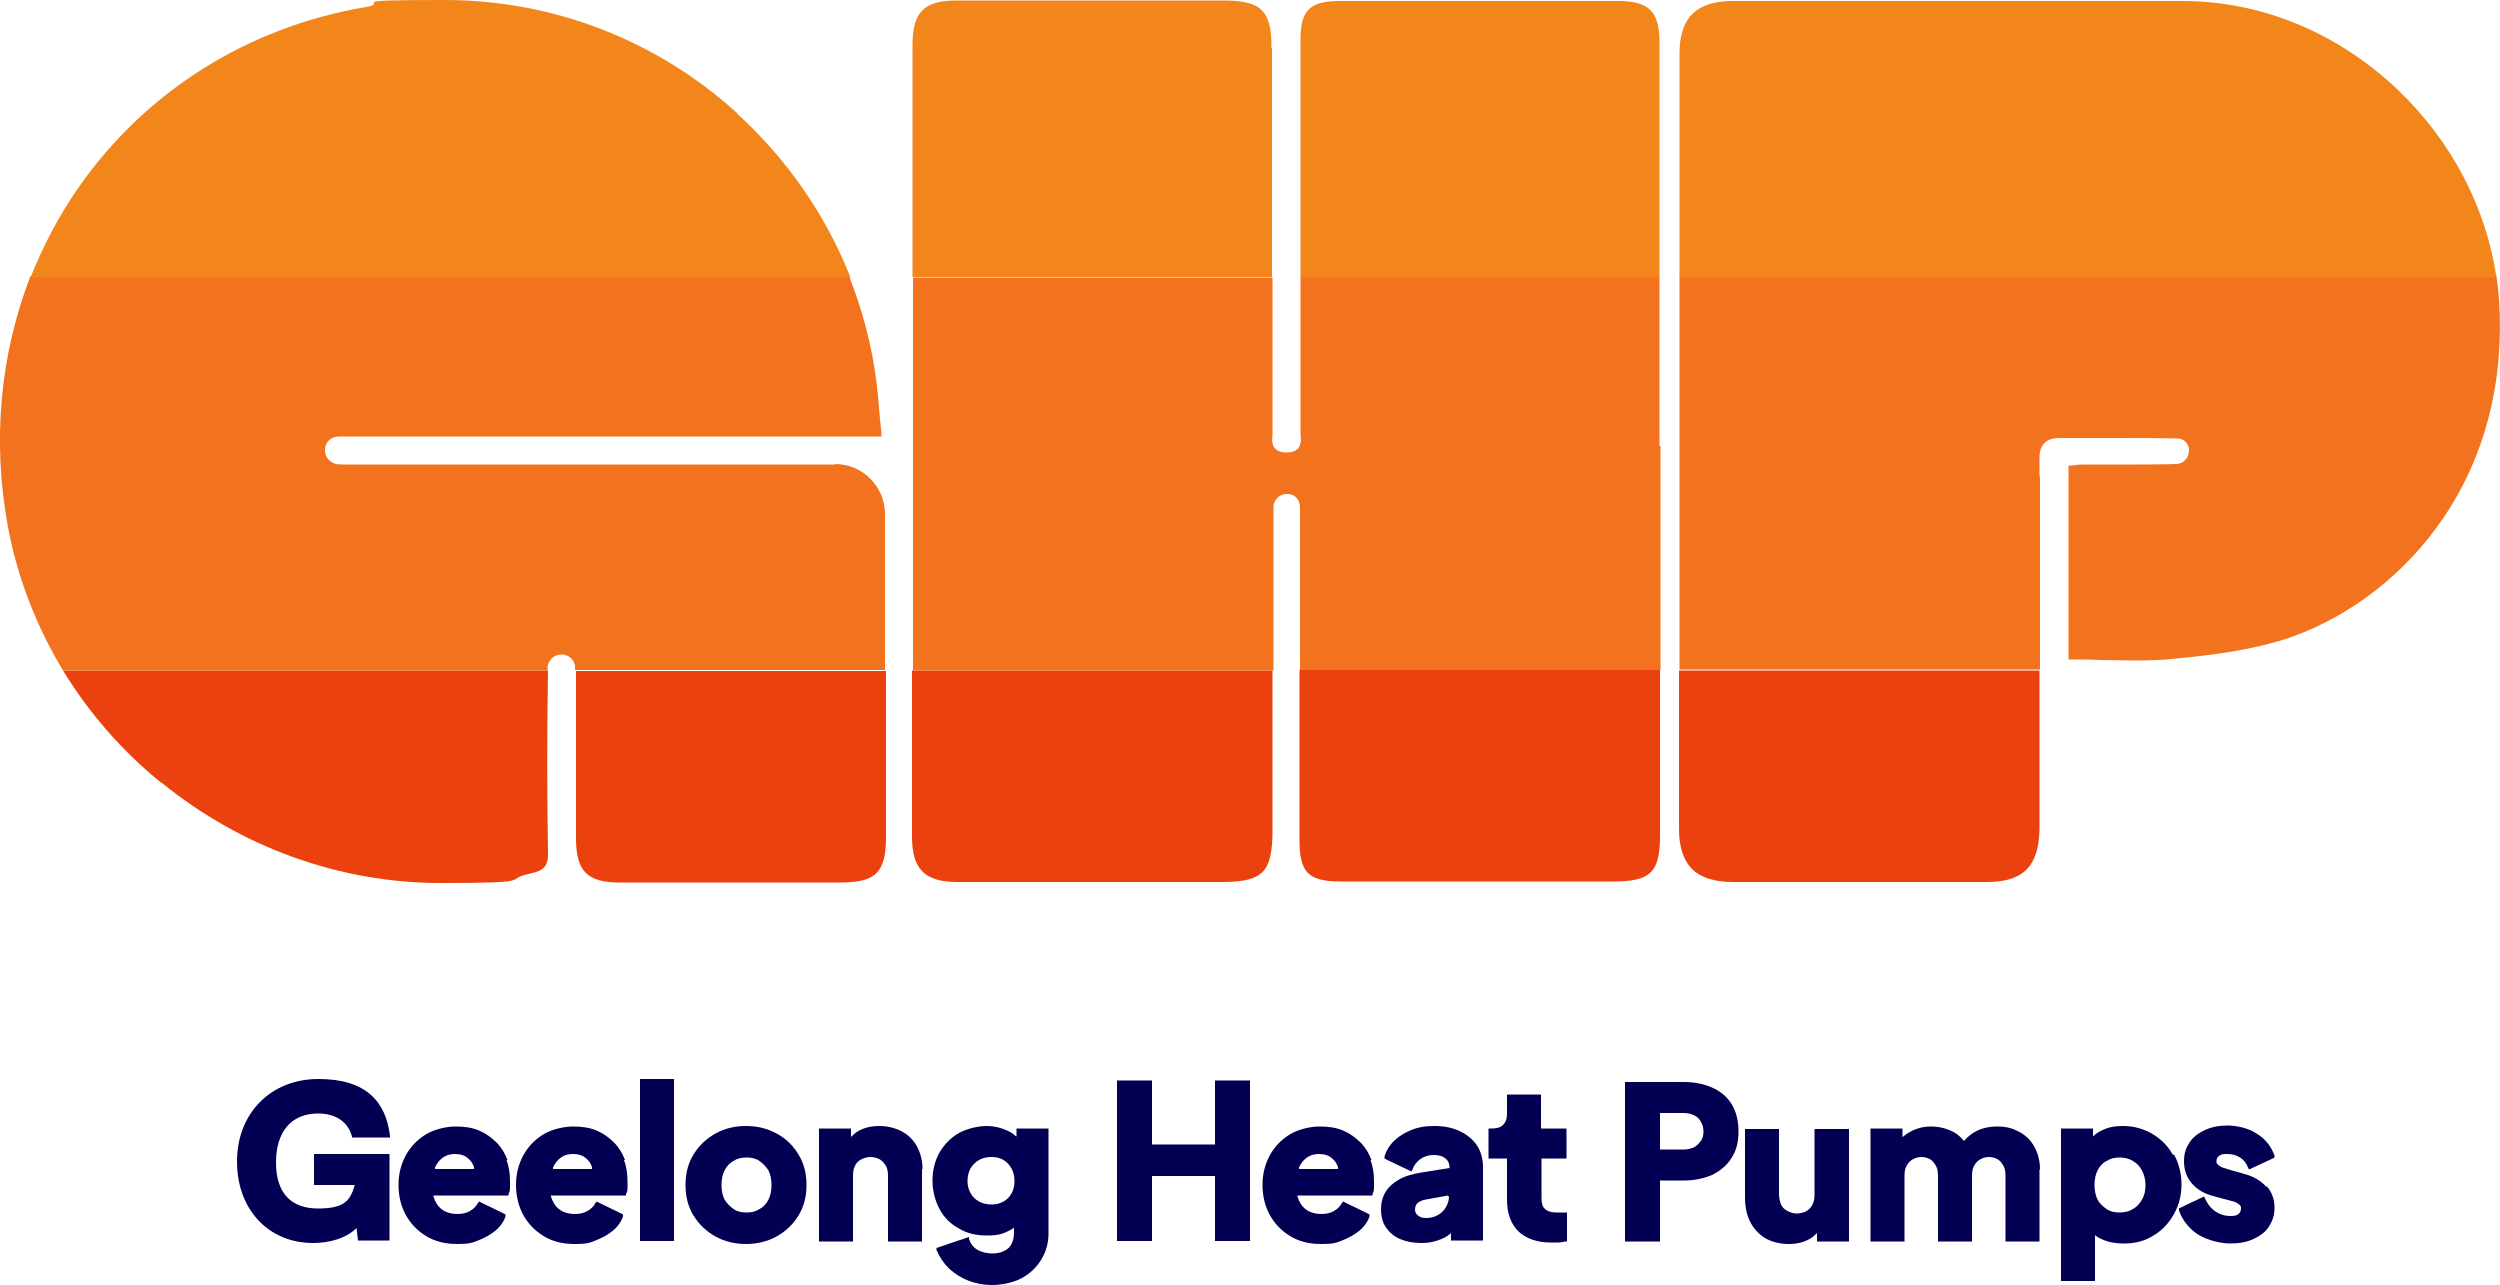
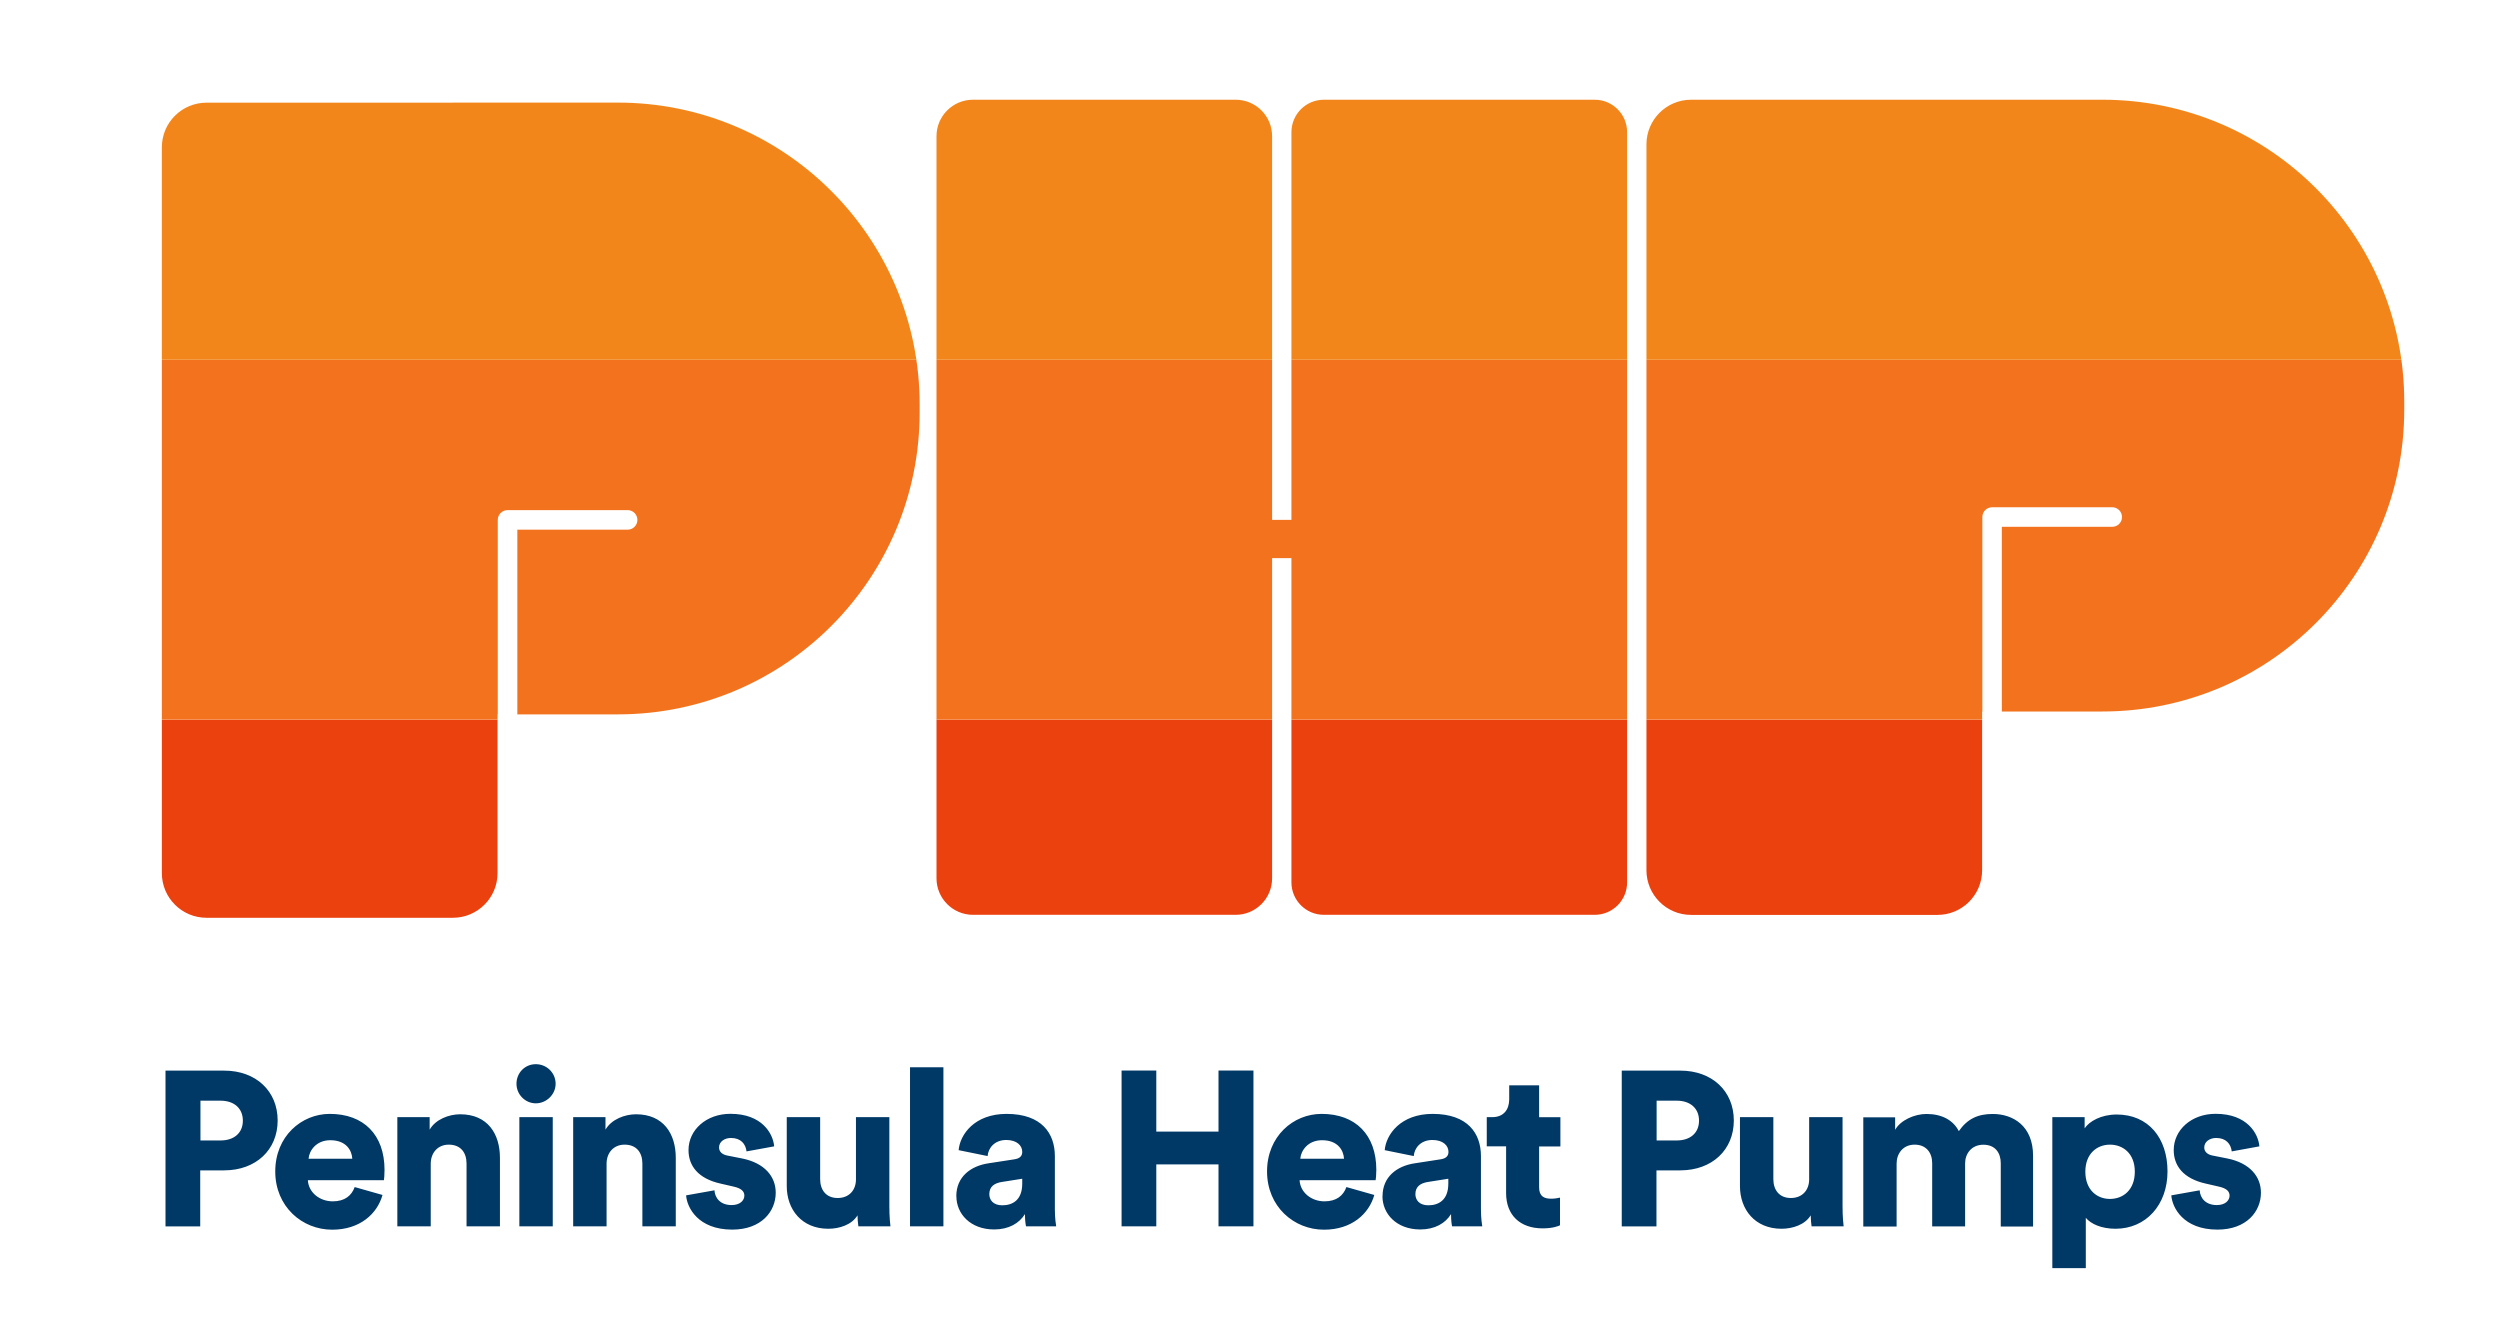
- <svg xmlns="http://www.w3.org/2000/svg" id="Layer_1" data-name="Layer 1" version="1.1" viewBox="0 0 500 257">
+ <svg xmlns="http://www.w3.org/2000/svg" id="Layer_1" data-name="Layer 1" viewBox="0 0 321.89 171.09">
  <defs>
    <style>
      .cls-1 {
-         fill: #f3861a;
-       }
- 
-       .cls-1, .cls-2, .cls-3, .cls-4 {
-         stroke-width: 0px;
+         fill: #003866;
      }

      .cls-2 {
-         fill: #f3721d;
+         fill: none;
      }

      .cls-3 {
-         fill: #030054;
+         clip-path: url(#clippath-1);
      }

      .cls-4 {
        fill: #eb410f;
      }
+ 
+       .cls-5 {
+         fill: #f3721d;
+       }
+ 
+       .cls-6 {
+         fill: #f3861a;
+       }
+ 
+       .cls-7 {
+         clip-path: url(#clippath);
+       }
    </style>
+     <clipPath id="clippath">
+       <rect class="cls-2" x="7.66" y="1.01" width="311.81" height="170.08" />
+     </clipPath>
+     <clipPath id="clippath-1">
+       <path class="cls-2" d="M58.31,13.22h-31.72c-3.17,0-5.75,2.57-5.75,5.74v93.46c0,3.17,2.57,5.75,5.75,5.75h31.72c3.17,0,5.75-2.57,5.75-5.75v-20.44h.03v-25.04c0-.69.56-1.26,1.26-1.26h15.46c.69,0,1.26.56,1.26,1.26s-.56,1.26-1.26,1.26h-14.2v23.78h12.94c21.47,0,38.86-17.4,38.86-38.87v-1.04c0-21.47-17.4-38.86-38.86-38.86h-21.23ZM170.46,12.84c-2.31,0-4.18,1.87-4.18,4.18v49.92h-2.49V17.54c0-2.6-2.1-4.7-4.7-4.7h-33.81c-2.6,0-4.7,2.11-4.7,4.7v95.55c0,2.59,2.11,4.7,4.7,4.7h33.81c2.6,0,4.7-2.11,4.7-4.7v-41.23h2.49v41.75c0,2.31,1.87,4.18,4.18,4.18h34.86c2.31,0,4.18-1.87,4.18-4.18V17.02c0-2.31-1.87-4.18-4.18-4.18h-34.86ZM249.46,12.84h-31.72c-3.17,0-5.75,2.57-5.75,5.75v93.46c0,3.17,2.57,5.75,5.75,5.75h31.72c3.17,0,5.75-2.57,5.75-5.75v-20.44h.03v-25.04c0-.69.56-1.26,1.26-1.26h15.46c.69,0,1.26.56,1.26,1.26s-.56,1.26-1.26,1.26h-14.21v23.78h12.94c21.47,0,38.87-17.4,38.87-38.86v-1.04c0-21.47-17.4-38.87-38.87-38.87h-21.23Z" />
+     </clipPath>
  </defs>
-   <g id="logo">
-     <g id="logomark">
-       <g id="bottom">
-         <path class="cls-4" d="M259.9,168.1c0,3.3.5,5.3,1.7,6.5,1.2,1.2,3.2,1.7,6.5,1.7,8.5,0,17,0,25.5,0h29c7.5,0,9.4-1.8,9.4-9.2,0-11,0-22,0-33.1h-72.1c0,13.8,0,28,0,34Z" />
-         <path class="cls-4" d="M182.4,167.3c0,6.5,2.5,9.1,9.1,9.1,8.1,0,16.1,0,24.2,0h28.7c4.3,0,6.7-.6,8.1-2,1.4-1.4,2-3.9,2-8.3,0-5.5,0-18.9,0-32h-72.1c0,10.9,0,21.9,0,33.2Z" />
-         <path class="cls-4" d="M115.2,156.5c0,3.7,0,7.4,0,11.1,0,6.6,2.2,8.9,8.7,8.9h44.3c3.6,0,5.8-.6,7.1-1.9,1.3-1.3,1.9-3.5,1.9-7,0-6.8,0-20.4,0-33.4h-62c0,7.5,0,15,0,22.4Z" />
-         <path class="cls-4" d="M32.4,156.6c15.9,12.9,35.6,20,55.7,20s12.1-.7,18-1.9c2.8-.6,3.6-1.6,3.5-4.3-.2-11.5-.2-23.8,0-36.3H12.6c5.2,8.5,11.8,16.1,19.7,22.5Z" />
-         <path class="cls-4" d="M335.8,165.8c0,3.6.9,6.3,2.6,8,1.7,1.7,4.5,2.6,8.1,2.6h50.9c7.3,0,10.4-3.2,10.5-10.7,0-10.5,0-21.1,0-31.6h-72.1c0,10.6,0,21.1,0,31.7Z" />
-       </g>
-       <g id="middle">
-         <path class="cls-2" d="M332,89.2h-.1v-22.2c0-3.8,0-7.7,0-11.6h-71.8c0,16.6,0,31,0,31.2.1,1.1.2,2.3-.5,3.1-.5.5-1.2.8-2.2.8s-.1,0-.2,0c-1,0-1.7-.3-2.2-.8-.7-.8-.6-1.9-.5-2.8,0-.2,0-14.7,0-31.4h-71.9c0,25.3,0,51.4,0,78.6h72.1c0-16.3,0-32.2,0-32.8,0-.9.8-2.5,2.7-2.5s2.6,1.5,2.6,2.6c0,.5,0,16.2,0,32.6h72.1c0-7.9,0-15.9,0-23.8v-21.1Z" />
-         <path class="cls-2" d="M167.1,92.9h-96.5c-.3,0-.7,0-1,0-.4,0-.7,0-1.1,0-.6,0-1.1,0-1.6-.2-.2,0-.4-.2-.6-.3-.9-.5-1.4-1.6-1.3-2.7.1-1,.8-1.9,1.7-2.2.5-.2,1-.2,1.6-.2s.7,0,1.1,0c.4,0,.7,0,1,0h79.2s26.7,0,26.7,0c0-1.2-.2-2.3-.3-3.4-.2-2.6-.4-5-.7-7.4-.9-7.3-2.8-14.5-5.5-21.3H6.1C0,71-1.6,88.2,1.6,105.4c1.9,10.2,5.7,19.9,11,28.7h96.9c0,0,0-.2,0-.3,0-.3,0-.6.1-.9.4-1.2,1.4-2,2.7-2s2.5.9,2.7,2.3c0,.1,0,.3,0,.4,0,.1,0,.3,0,.4h62c0-14,0-27.4,0-31.2,0-5.5-4.5-10-10-10Z" />
-         <path class="cls-2" d="M407.9,95.4c0-1.3,0-2.6,0-3.9,0-2.6,1.4-3.9,3.9-3.9h2.4c1.6,0,3.1,0,4.7,0h4.7c3.5,0,7.7,0,11.9.1.2,0,.5,0,.7.1.9.3,1.6,1.2,1.6,2.2,0,1.1-.5,2-1.4,2.5-.4.2-.8.3-1.2.3-3.1.1-6.2.1-8.7.1s-2.3,0-3.4,0c-1.1,0-2.3,0-3.4,0s-1.6,0-2.4,0c-.9,0-1.8,0-2.8.2-.3,0-.6,0-.8,0v38.8c2.2,0,4.4,0,6.5.1,2.3,0,4.5.1,6.7.1,3.2,0,5.9-.1,8.4-.4,7.2-.7,15.5-1.7,23-4.3,12-4.3,22.8-12.7,30.3-23.7,8.5-12.5,12.3-27.6,11.2-43.8-.1-1.5-.3-3-.5-4.6h-163.4c0,26.1,0,52.4,0,78.6h72.1c0-4.2,0-8.4,0-12.6v-26.1Z" />
-       </g>
-       <g id="top">
-         <path class="cls-1" d="M254.3,9.6c0-7.5-2-9.5-9.7-9.5h-6.1c-7.4,0-14.8,0-22.2,0s-16.7,0-25,0c-6.5,0-8.8,2.3-8.8,8.9,0,15.2,0,30.7,0,46.4h71.9c0-17.2,0-36.9,0-45.8Z" />
-         <path class="cls-1" d="M331.9,8.5c0-6.2-2.1-8.3-8.3-8.3-9.4,0-18.8,0-28.2,0s-18.3,0-27.4,0c-6,0-7.9,1.8-7.9,7.7,0,4.8,0,27.7,0,47.6h71.8c0-15.5,0-31.3,0-47Z" />
-         <path class="cls-1" d="M147.4,22.6C131.3,8,110.6,0,88.9,0s-10.5.5-15.7,1.4C49.5,5.4,29.1,18.3,15.7,37.5c-3.9,5.6-7.1,11.7-9.6,18h164c-4.9-12.4-12.6-23.6-22.7-32.8Z" />
-         <path class="cls-1" d="M479.5,17.9C467.5,6.5,452.2.2,436.5.2c-12.2,0-24.3,0-36.5,0s-23.1,0-34.7,0h-18.7c-7.3,0-10.7,3.3-10.7,10.5,0,14.9,0,29.8,0,44.8h163.4c-2.1-14.1-9-27.3-19.8-37.6Z" />
-       </g>
-     </g>
-     <g id="text">
-       <g id="geelong">
-         <path class="cls-3" d="M62.6,230.8h15.3v17.3h-6.3l-.3-2.5-.2.2c-1.9,1.8-5.1,2.8-8.5,2.8-8.9,0-15.2-6.7-15.2-16.3s6.7-16.5,16.3-16.5,13.5,4.6,14.3,11.4v.3s-7.6,0-7.6,0v-.2c-.8-2.9-3.2-4.6-6.8-4.6-5.3,0-8.4,3.6-8.4,9.8s3.1,9.2,8.4,9.2,6.4-1.6,7.3-4.5v-.2c0,0-8.1,0-8.1,0v-6.2Z" />
-         <path class="cls-3" d="M101.5,232c-.5-1.3-1.2-2.5-2.2-3.5-1-1-2.1-1.8-3.5-2.4-1.4-.6-3-.8-4.7-.8s-4.1.5-5.8,1.5c-1.7,1-3.1,2.4-4.1,4.2-1,1.8-1.5,3.8-1.5,6s.5,4.2,1.4,5.9c1,1.8,2.3,3.2,4.1,4.3,1.8,1.1,3.9,1.6,6.2,1.6s3-.2,4.2-.7c1.3-.5,2.4-1.1,3.4-1.9,1-.8,1.7-1.8,2.1-2.9v-.4c.1,0-5.3-2.6-5.3-2.6l-.2.3c-.4.7-.9,1.2-1.6,1.6s-1.5.6-2.5.6-2-.2-2.8-.7c-.8-.5-1.3-1.1-1.7-2-.1-.2-.2-.5-.3-.8v-.2s15,0,15,0v-.3c.2-.3.3-.7.3-1.2,0-.4,0-.9,0-1.3,0-1.6-.2-3-.7-4.3ZM87,233.8v-.3c.4-.9,1-1.6,1.6-2,.7-.5,1.5-.7,2.4-.7s1.8.2,2.4.7c.7.5,1.1,1.1,1.4,1.9,0,0,0,.1,0,.2v.2c0,0-7.9,0-7.9,0Z" />
-         <path class="cls-3" d="M125,232c-.5-1.3-1.2-2.5-2.2-3.5-1-1-2.1-1.8-3.5-2.4-1.4-.6-3-.8-4.7-.8s-4.1.5-5.8,1.5c-1.7,1-3.1,2.4-4.1,4.2-1,1.8-1.5,3.8-1.5,6s.5,4.2,1.4,5.9c1,1.8,2.3,3.2,4.1,4.3,1.8,1.1,3.8,1.6,6.2,1.6s3-.2,4.2-.7c1.3-.5,2.4-1.1,3.4-1.9,1-.8,1.7-1.8,2.1-2.9v-.4c.1,0-5.3-2.6-5.3-2.6l-.2.3c-.4.7-.9,1.2-1.6,1.6-.7.4-1.5.6-2.5.6s-2-.2-2.8-.7c-.8-.5-1.3-1.1-1.7-2-.1-.2-.2-.5-.3-.8v-.2s15,0,15,0v-.3c.2-.3.3-.7.3-1.2,0-.4,0-.9,0-1.3,0-1.6-.2-3-.7-4.3ZM110.6,233.8v-.3c.4-.9,1-1.6,1.6-2,.7-.5,1.5-.7,2.4-.7s1.8.2,2.4.7c.7.5,1.1,1.1,1.4,1.9,0,0,0,.1,0,.2v.2c0,0-7.9,0-7.9,0Z" />
-         <rect class="cls-3" x="128" y="215.8" width="6.8" height="32.4" />
-         <path class="cls-3" d="M159.7,230.9c-1.1-1.8-2.5-3.2-4.4-4.2-1.8-1-3.8-1.5-6.1-1.5s-4.3.5-6.1,1.5c-1.8,1-3.3,2.4-4.4,4.2-1.1,1.8-1.6,3.8-1.6,6.1s.5,4.3,1.6,6.1c1.1,1.8,2.6,3.2,4.4,4.2,1.8,1,3.9,1.5,6.1,1.5s4.3-.5,6.1-1.5c1.8-1,3.3-2.4,4.4-4.2,1.1-1.8,1.6-3.8,1.6-6.1s-.5-4.3-1.6-6.1ZM153.7,239.9c-.4.8-1,1.5-1.8,1.9-.7.5-1.6.7-2.6.7s-1.9-.2-2.6-.7c-.7-.5-1.3-1.1-1.8-1.9-.4-.8-.6-1.8-.6-2.9s.2-2.1.6-2.9,1-1.5,1.8-1.9c.7-.5,1.6-.7,2.6-.7s1.9.2,2.6.7c.7.5,1.3,1.1,1.8,1.9.4.8.6,1.8.6,2.9s-.2,2.1-.6,2.9Z" />
-         <path class="cls-3" d="M184.4,233.9v14.4h-6.8v-13.1c0-.8-.1-1.4-.4-2-.3-.5-.7-1-1.2-1.3-.5-.3-1.2-.5-1.9-.5s-1.3.2-1.9.5c-.5.3-1,.7-1.2,1.3-.3.5-.4,1.2-.4,2v13.1h-6.8v-22.6h6.4v1.7l.3-.3c.4-.4.8-.7,1.2-.9,1.2-.7,2.6-1,4.2-1s3.2.4,4.5,1.1c1.3.7,2.3,1.7,3,3,.7,1.3,1.1,2.8,1.1,4.5Z" />
-         <path class="cls-3" d="M203.3,225.7v1.6l-.3-.2c-.4-.4-.9-.7-1.4-.9-1.2-.6-2.7-1-4.3-1s-3.9.5-5.5,1.4c-1.6.9-2.9,2.2-3.9,3.9-.9,1.6-1.4,3.5-1.4,5.6s.5,4,1.4,5.7c.9,1.7,2.2,3,3.9,3.9,1.6,1,3.5,1.4,5.6,1.4s3.1-.3,4.3-.9c.3-.2.6-.3.9-.5l.2-.2v1.1c0,.8-.2,1.6-.5,2.2-.3.6-.8,1.1-1.5,1.4-.6.3-1.4.5-2.4.5s-2.2-.3-3-.8c-.8-.5-1.3-1.2-1.6-2.1v-.4c-.1,0-6.5,2.2-6.5,2.2v.4c.6,1.4,1.4,2.6,2.5,3.7,1.1,1,2.3,1.8,3.8,2.4,1.5.6,3.1.9,4.8.9s4.1-.4,5.8-1.3c1.7-.9,3-2.1,4-3.7,1-1.6,1.5-3.4,1.5-5.3v-21h-6.4ZM202.3,238.7c-.4.7-.9,1.2-1.6,1.6-.7.4-1.5.6-2.4.6s-1.8-.2-2.5-.6c-.7-.4-1.3-.9-1.7-1.7-.4-.7-.6-1.5-.6-2.4s.2-1.8.6-2.5c.4-.7,1-1.3,1.7-1.7.7-.4,1.5-.6,2.5-.6s1.7.2,2.4.6c.7.4,1.2,1,1.6,1.7.4.7.6,1.6.6,2.5s-.2,1.8-.6,2.5Z" />
-       </g>
-       <g id="heat">
-         <polygon class="cls-3" points="250 216.1 250 248.2 243 248.2 243 235.2 230.4 235.2 230.4 248.2 223.4 248.2 223.4 216.1 230.4 216.1 230.4 228.9 243 228.9 243 216.1 250 216.1" />
-         <path class="cls-3" d="M274.3,232c-.5-1.3-1.2-2.5-2.2-3.5-1-1-2.1-1.8-3.5-2.4-1.4-.6-3-.8-4.7-.8s-4.1.5-5.8,1.5c-1.7,1-3.1,2.4-4.1,4.2-1,1.8-1.5,3.8-1.5,6s.5,4.2,1.4,5.9c1,1.8,2.3,3.2,4.1,4.3,1.8,1.1,3.8,1.6,6.2,1.6s3-.2,4.2-.7c1.3-.5,2.4-1.1,3.4-1.9,1-.8,1.7-1.8,2.1-2.9v-.4c.1,0-5.3-2.6-5.3-2.6l-.2.3c-.4.7-.9,1.2-1.6,1.6-.7.4-1.5.6-2.5.6s-2-.2-2.8-.7c-.8-.5-1.3-1.1-1.7-2-.1-.2-.2-.5-.3-.8v-.2s15,0,15,0v-.3c.2-.3.3-.7.3-1.2,0-.4,0-.9,0-1.3,0-1.6-.2-3-.7-4.3ZM259.8,233.8v-.3c.4-.9,1-1.6,1.6-2,.7-.5,1.5-.7,2.4-.7s1.8.2,2.4.7c.7.5,1.1,1.1,1.4,1.9,0,0,0,.1,0,.2v.2c0,0-7.9,0-7.9,0Z" />
-         <path class="cls-3" d="M295.4,229.1c-.8-1.2-2-2.2-3.5-2.9-1.5-.7-3.2-1-5-1s-3.1.2-4.4.7c-1.3.5-2.5,1.2-3.5,2.1-1,.9-1.7,2-2.1,3.3v.4c-.1,0,5.4,2.6,5.4,2.6l.2-.4c.3-.9.9-1.6,1.6-2.1.7-.5,1.6-.8,2.6-.8s1.8.2,2.4.7c.6.5.8,1.1.8,1.7v.2l-5.6.9c-1.8.3-3.3.7-4.5,1.4-1.2.7-2.1,1.5-2.7,2.5-.6,1-.9,2.2-.9,3.5s.3,2.6,1,3.6c.7,1,1.6,1.8,2.8,2.3,1.2.5,2.6.8,4.2.8s2.3-.2,3.3-.5c.9-.3,1.8-.7,2.5-1.3l.2-.2v1.5h6.4v-14.7c0-1.6-.4-3.1-1.2-4.3ZM289.8,239.2c0,.8-.2,1.5-.6,2.2-.4.7-.9,1.2-1.6,1.6-.7.4-1.5.6-2.4.6s-1.2-.2-1.6-.5c-.4-.3-.6-.7-.6-1.2s.2-1,.5-1.3c.4-.3,1-.6,1.7-.7l4.4-.8v.2Z" />
-         <path class="cls-3" d="M308.3,231.7v7.9c0,.7.1,1.2.3,1.7.2.4.6.7,1,.9.5.2,1.1.3,1.9.3s.4,0,.6,0c.2,0,.5,0,.8,0h.5s0,5.8,0,5.8h-.4c-.4.1-.9.2-1.4.2-.5,0-1,0-1.5,0-2.7,0-4.9-.8-6.4-2.2-1.5-1.5-2.3-3.6-2.3-6.3v-8.3h-3.7v-6h.6c1,0,1.8-.2,2.3-.7.5-.5.8-1.2.8-2.2v-3.9h6.8v6.8h5.1v6h-5.1Z" />
-       </g>
-       <g id="pumps">
-         <path class="cls-3" d="M346.3,220.8c-.9-1.5-2.3-2.6-3.9-3.3-1.6-.7-3.5-1.1-5.6-1.1h-11.8v31.9h7v-12.2h4.8c2.1,0,3.9-.4,5.6-1.1,1.6-.8,3-1.9,3.9-3.4,1-1.5,1.4-3.3,1.4-5.4s-.5-4-1.4-5.4ZM340.2,228.1c-.3.5-.8,1-1.3,1.3-.6.3-1.3.5-2.1.5h-4.8v-7.3h4.8c.8,0,1.5.2,2.1.5.6.3,1,.7,1.3,1.3.3.5.5,1.2.5,1.9s-.2,1.4-.5,1.9Z" />
-         <path class="cls-3" d="M369.8,225.7v22.6h-6.4v-1.7l-.3.3c-.4.4-.8.7-1.2.9-1.2.7-2.6,1-4.2,1s-3.4-.4-4.7-1.2c-1.3-.8-2.3-1.9-3-3.3-.7-1.4-1-3.1-1-4.9v-13.6h6.8v13.1c0,.7.2,1.4.4,2,.3.6.7,1,1.3,1.3.5.3,1.2.5,1.9.5s1.4-.2,1.9-.5c.5-.3.9-.7,1.2-1.3.3-.6.4-1.2.4-2v-13.1h6.8Z" />
-         <path class="cls-3" d="M407.9,233.9v14.4h-6.8v-13.1c0-.8-.1-1.5-.4-2-.3-.5-.6-1-1.1-1.3-.5-.3-1.1-.5-1.8-.5s-1.3.2-1.8.5c-.5.3-.9.7-1.2,1.3-.3.5-.4,1.2-.4,2v13.1h-6.8v-13.1c0-.8-.1-1.5-.4-2-.3-.5-.6-1-1.1-1.3-.5-.3-1.1-.5-1.8-.5s-1.3.2-1.8.5c-.5.3-.9.7-1.2,1.3-.3.5-.4,1.2-.4,2v13.1h-6.8v-22.6h6.4v1.7l.3-.2c.2-.2.5-.4.8-.6,1.3-.8,2.8-1.3,4.6-1.3s3.6.5,5,1.4c.6.4,1.1.9,1.5,1.4h.1c0,.1.1,0,.1,0,.5-.6,1.1-1.1,1.7-1.5,1.4-.9,3-1.3,4.9-1.3s3.1.4,4.4,1.1c1.3.7,2.3,1.7,3,3,.7,1.3,1.1,2.8,1.1,4.5Z" />
-         <path class="cls-3" d="M434.6,231c-1-1.8-2.4-3.2-4.1-4.2-1.7-1-3.7-1.6-5.8-1.6s-3.1.3-4.4.9c-.6.3-1.1.6-1.5,1l-.2.2v-1.6h-6.4v30.5h6.8v-9.2l.2.2c.4.3.8.5,1.3.7,1.3.6,2.8.8,4.3.8,2.2,0,4.2-.5,5.9-1.6,1.7-1,3.1-2.5,4.1-4.3,1-1.8,1.5-3.8,1.5-5.9s-.5-4.2-1.5-6ZM428.4,239.9c-.4.8-1.1,1.5-1.8,1.9-.8.5-1.7.7-2.7.7s-1.9-.2-2.6-.7-1.4-1.1-1.8-1.9c-.4-.8-.6-1.8-.6-2.9s.2-2.1.6-2.9c.4-.8,1-1.5,1.8-1.9.8-.5,1.6-.7,2.6-.7s1.9.2,2.7.7c.8.5,1.4,1.1,1.8,1.9.4.8.7,1.8.7,2.9s-.2,2.1-.7,2.9Z" />
-         <path class="cls-3" d="M453.4,237.3c1,1.2,1.5,2.6,1.5,4.2s-.4,2.7-1.1,3.8c-.7,1.1-1.8,1.9-3.1,2.5-1.3.6-2.8.9-4.6.9s-4.6-.6-6.5-1.8c-1.8-1.2-3.1-2.8-3.8-4.8v-.4c-.1,0,5-2.4,5-2.4l.2.4c.5,1.1,1.2,2,2.1,2.6s1.9.9,2.9.9,1.3-.1,1.7-.4c.3-.3.5-.6.5-1.1s0-.4-.2-.6c-.1-.2-.3-.3-.6-.5-.3-.2-.6-.3-1.1-.4l-3.7-1c-1.9-.5-3.3-1.4-4.3-2.6-1-1.2-1.5-2.6-1.5-4.3s.4-2.7,1.1-3.8c.7-1.1,1.8-1.9,3.1-2.5,1.3-.6,2.8-.9,4.5-.9s4.2.5,5.8,1.6c1.7,1,2.9,2.5,3.6,4.4v.4c.1,0-5.1,2.4-5.1,2.4l-.2-.4c-.3-.8-.8-1.5-1.6-2-.8-.5-1.6-.7-2.6-.7s-1.2.1-1.6.4c-.3.2-.5.5-.5,1s0,.4.2.6c.1.2.3.3.6.5.3.2.8.3,1.3.5l3.5,1c1.9.5,3.3,1.4,4.3,2.5Z" />
-       </g>
-     </g>
+   <g class="cls-7">
+     <path class="cls-1" d="M279.57,153.91c.11,1.56,1.53,4.41,5.94,4.41,3.76,0,5.6-2.35,5.6-4.75,0-2.07-1.41-3.82-4.33-4.41l-1.87-.37c-.62-.11-1.1-.45-1.1-1.05,0-.74.71-1.22,1.53-1.22,1.3,0,1.9.79,2.01,1.73l3.56-.65c-.14-1.64-1.56-4.19-5.63-4.19-3.14,0-5.4,2.09-5.4,4.67,0,1.98,1.19,3.68,4.19,4.33l1.61.37c1.05.23,1.39.65,1.39,1.16,0,.62-.54,1.22-1.64,1.22-1.47,0-2.15-.93-2.21-1.9l-3.65.65ZM274.87,150.86c0,2.35-1.5,3.51-3.2,3.51s-3.17-1.19-3.17-3.51,1.5-3.48,3.17-3.48,3.2,1.13,3.2,3.48M268.56,163.28v-6.48c.65.79,2.01,1.41,3.82,1.41,3.93,0,6.7-3.08,6.7-7.38s-2.46-7.33-6.54-7.33c-2.01,0-3.54.88-4.13,1.78v-1.44h-4.16v19.44h4.3ZM244.2,157.9v-8.09c0-1.27.82-2.43,2.32-2.43s2.26,1.05,2.26,2.38v8.15h4.24v-8.12c0-1.24.82-2.4,2.35-2.4s2.24,1.05,2.24,2.38v8.15h4.16v-9.11c0-3.82-2.55-5.38-5.2-5.38-1.9,0-3.25.62-4.36,2.21-.71-1.39-2.15-2.21-4.16-2.21-1.53,0-3.34.79-4.04,2.04v-1.61h-4.1v14.06h4.3ZM233.25,157.9h4.13c-.03-.23-.14-1.24-.14-2.52v-11.54h-4.3v8.01c0,1.41-.91,2.4-2.35,2.4-1.53,0-2.26-1.07-2.26-2.43v-7.98h-4.3v8.88c0,3,1.92,5.49,5.35,5.49,1.41,0,3.03-.51,3.76-1.73,0,.37.06,1.16.11,1.41M216.36,150.69c4.07,0,6.88-2.63,6.88-6.42s-2.8-6.42-6.88-6.42h-7.55v20.06h4.47v-7.21h3.08ZM213.3,146.84v-5.12h2.6c1.7,0,2.86.96,2.86,2.57s-1.16,2.55-2.86,2.55h-2.6ZM198.17,139.74h-3.85v1.81c0,1.3-.71,2.29-2.18,2.29h-.71v3.76h2.49v6.03c0,2.8,1.78,4.53,4.7,4.53,1.36,0,2.07-.31,2.24-.4v-3.56c-.25.06-.68.14-1.13.14-.93,0-1.56-.31-1.56-1.47v-5.26h2.74v-3.76h-2.74v-4.1ZM183.91,155.19c-1.19,0-1.67-.71-1.67-1.44,0-.99.68-1.41,1.58-1.56l2.66-.42v.62c0,2.18-1.3,2.8-2.58,2.8M178,154.03c0,2.23,1.78,4.27,4.87,4.27,1.87,0,3.23-.79,3.96-1.98,0,.96.11,1.47.14,1.58h3.88c-.03-.14-.17-1.07-.17-2.18v-6.87c0-2.89-1.67-5.43-6.22-5.43-4.13,0-6,2.66-6.17,4.67l3.74.76c.08-1.05.9-2.07,2.4-2.07,1.36,0,2.07.71,2.07,1.53,0,.48-.26.85-1.02.96l-3.31.51c-2.32.34-4.16,1.75-4.16,4.24M173.36,152.84c-.4,1.1-1.27,1.84-2.83,1.84-1.67,0-3.11-1.13-3.2-2.72h9.79c.03-.08.09-.74.09-1.33,0-4.53-2.69-7.21-7.05-7.21-3.65,0-7.02,2.89-7.02,7.41s3.45,7.5,7.33,7.5c3.57,0,5.8-2.04,6.48-4.47l-3.59-1.02ZM167.42,149.19c.08-1.05.99-2.38,2.8-2.38,2.04,0,2.77,1.3,2.83,2.38h-5.63ZM161.39,157.9v-20.06h-4.5v7.86h-8.01v-7.86h-4.47v20.06h4.47v-7.98h8.01v7.98h4.5ZM129.05,155.19c-1.19,0-1.67-.71-1.67-1.44,0-.99.68-1.41,1.58-1.56l2.66-.42v.62c0,2.18-1.3,2.8-2.57,2.8M123.14,154.03c0,2.23,1.78,4.27,4.87,4.27,1.87,0,3.22-.79,3.96-1.98,0,.96.11,1.47.14,1.58h3.88c-.03-.14-.17-1.07-.17-2.18v-6.87c0-2.89-1.67-5.43-6.22-5.43-4.13,0-6,2.66-6.17,4.67l3.73.76c.08-1.05.91-2.07,2.4-2.07,1.36,0,2.06.71,2.06,1.53,0,.48-.25.85-1.02.96l-3.31.51c-2.32.34-4.16,1.75-4.16,4.24M121.47,137.42h-4.3v20.48h4.3v-20.48ZM110.52,157.9h4.13c-.03-.23-.14-1.24-.14-2.52v-11.54h-4.3v8.01c0,1.41-.9,2.4-2.35,2.4-1.53,0-2.26-1.07-2.26-2.43v-7.98h-4.3v8.88c0,3,1.92,5.49,5.35,5.49,1.42,0,3.03-.51,3.76-1.73,0,.37.06,1.16.11,1.41M88.34,153.91c.11,1.56,1.53,4.41,5.94,4.41,3.76,0,5.6-2.35,5.6-4.75,0-2.07-1.41-3.82-4.33-4.41l-1.87-.37c-.62-.11-1.1-.45-1.1-1.05,0-.74.71-1.22,1.53-1.22,1.3,0,1.9.79,2.01,1.73l3.56-.65c-.14-1.64-1.56-4.19-5.63-4.19-3.14,0-5.4,2.09-5.4,4.67,0,1.98,1.19,3.68,4.19,4.33l1.61.37c1.05.23,1.39.65,1.39,1.16,0,.62-.54,1.22-1.64,1.22-1.47,0-2.15-.93-2.21-1.9l-3.65.65ZM78.1,149.84c0-1.41.9-2.46,2.32-2.46,1.56,0,2.29,1.05,2.29,2.43v8.09h4.3v-8.83c0-3.08-1.58-5.6-5.12-5.6-1.44,0-3.17.65-3.93,1.98v-1.61h-4.16v14.06h4.3v-8.06ZM66.5,139.54c0,1.39,1.13,2.52,2.49,2.52s2.55-1.13,2.55-2.52-1.13-2.52-2.55-2.52-2.49,1.13-2.49,2.52M71.17,143.84h-4.3v14.06h4.3v-14.06ZM55.46,149.84c0-1.41.91-2.46,2.32-2.46,1.56,0,2.29,1.05,2.29,2.43v8.09h4.3v-8.83c0-3.08-1.58-5.6-5.12-5.6-1.44,0-3.17.65-3.93,1.98v-1.61h-4.16v14.06h4.3v-8.06ZM45.67,152.84c-.4,1.1-1.27,1.84-2.83,1.84-1.67,0-3.11-1.13-3.2-2.72h9.79c.03-.08.08-.74.08-1.33,0-4.53-2.69-7.21-7.05-7.21-3.65,0-7.02,2.89-7.02,7.41s3.45,7.5,7.33,7.5c3.57,0,5.8-2.04,6.48-4.47l-3.59-1.02ZM39.73,149.19c.08-1.05.99-2.38,2.8-2.38,2.04,0,2.77,1.3,2.83,2.38h-5.63ZM28.87,150.69c4.07,0,6.88-2.63,6.88-6.42s-2.8-6.42-6.88-6.42h-7.56v20.06h4.47v-7.21h3.08ZM25.81,146.84v-5.12h2.6c1.7,0,2.86.96,2.86,2.57s-1.16,2.55-2.86,2.55h-2.6Z" />
+   </g>
+   <g class="cls-3">
+     <rect class="cls-4" y="92.65" width="321.89" height="46.33" />
+     <rect class="cls-5" y="46.32" width="321.89" height="46.32" />
+     <rect class="cls-6" width="321.89" height="46.32" />
  </g>
</svg>
